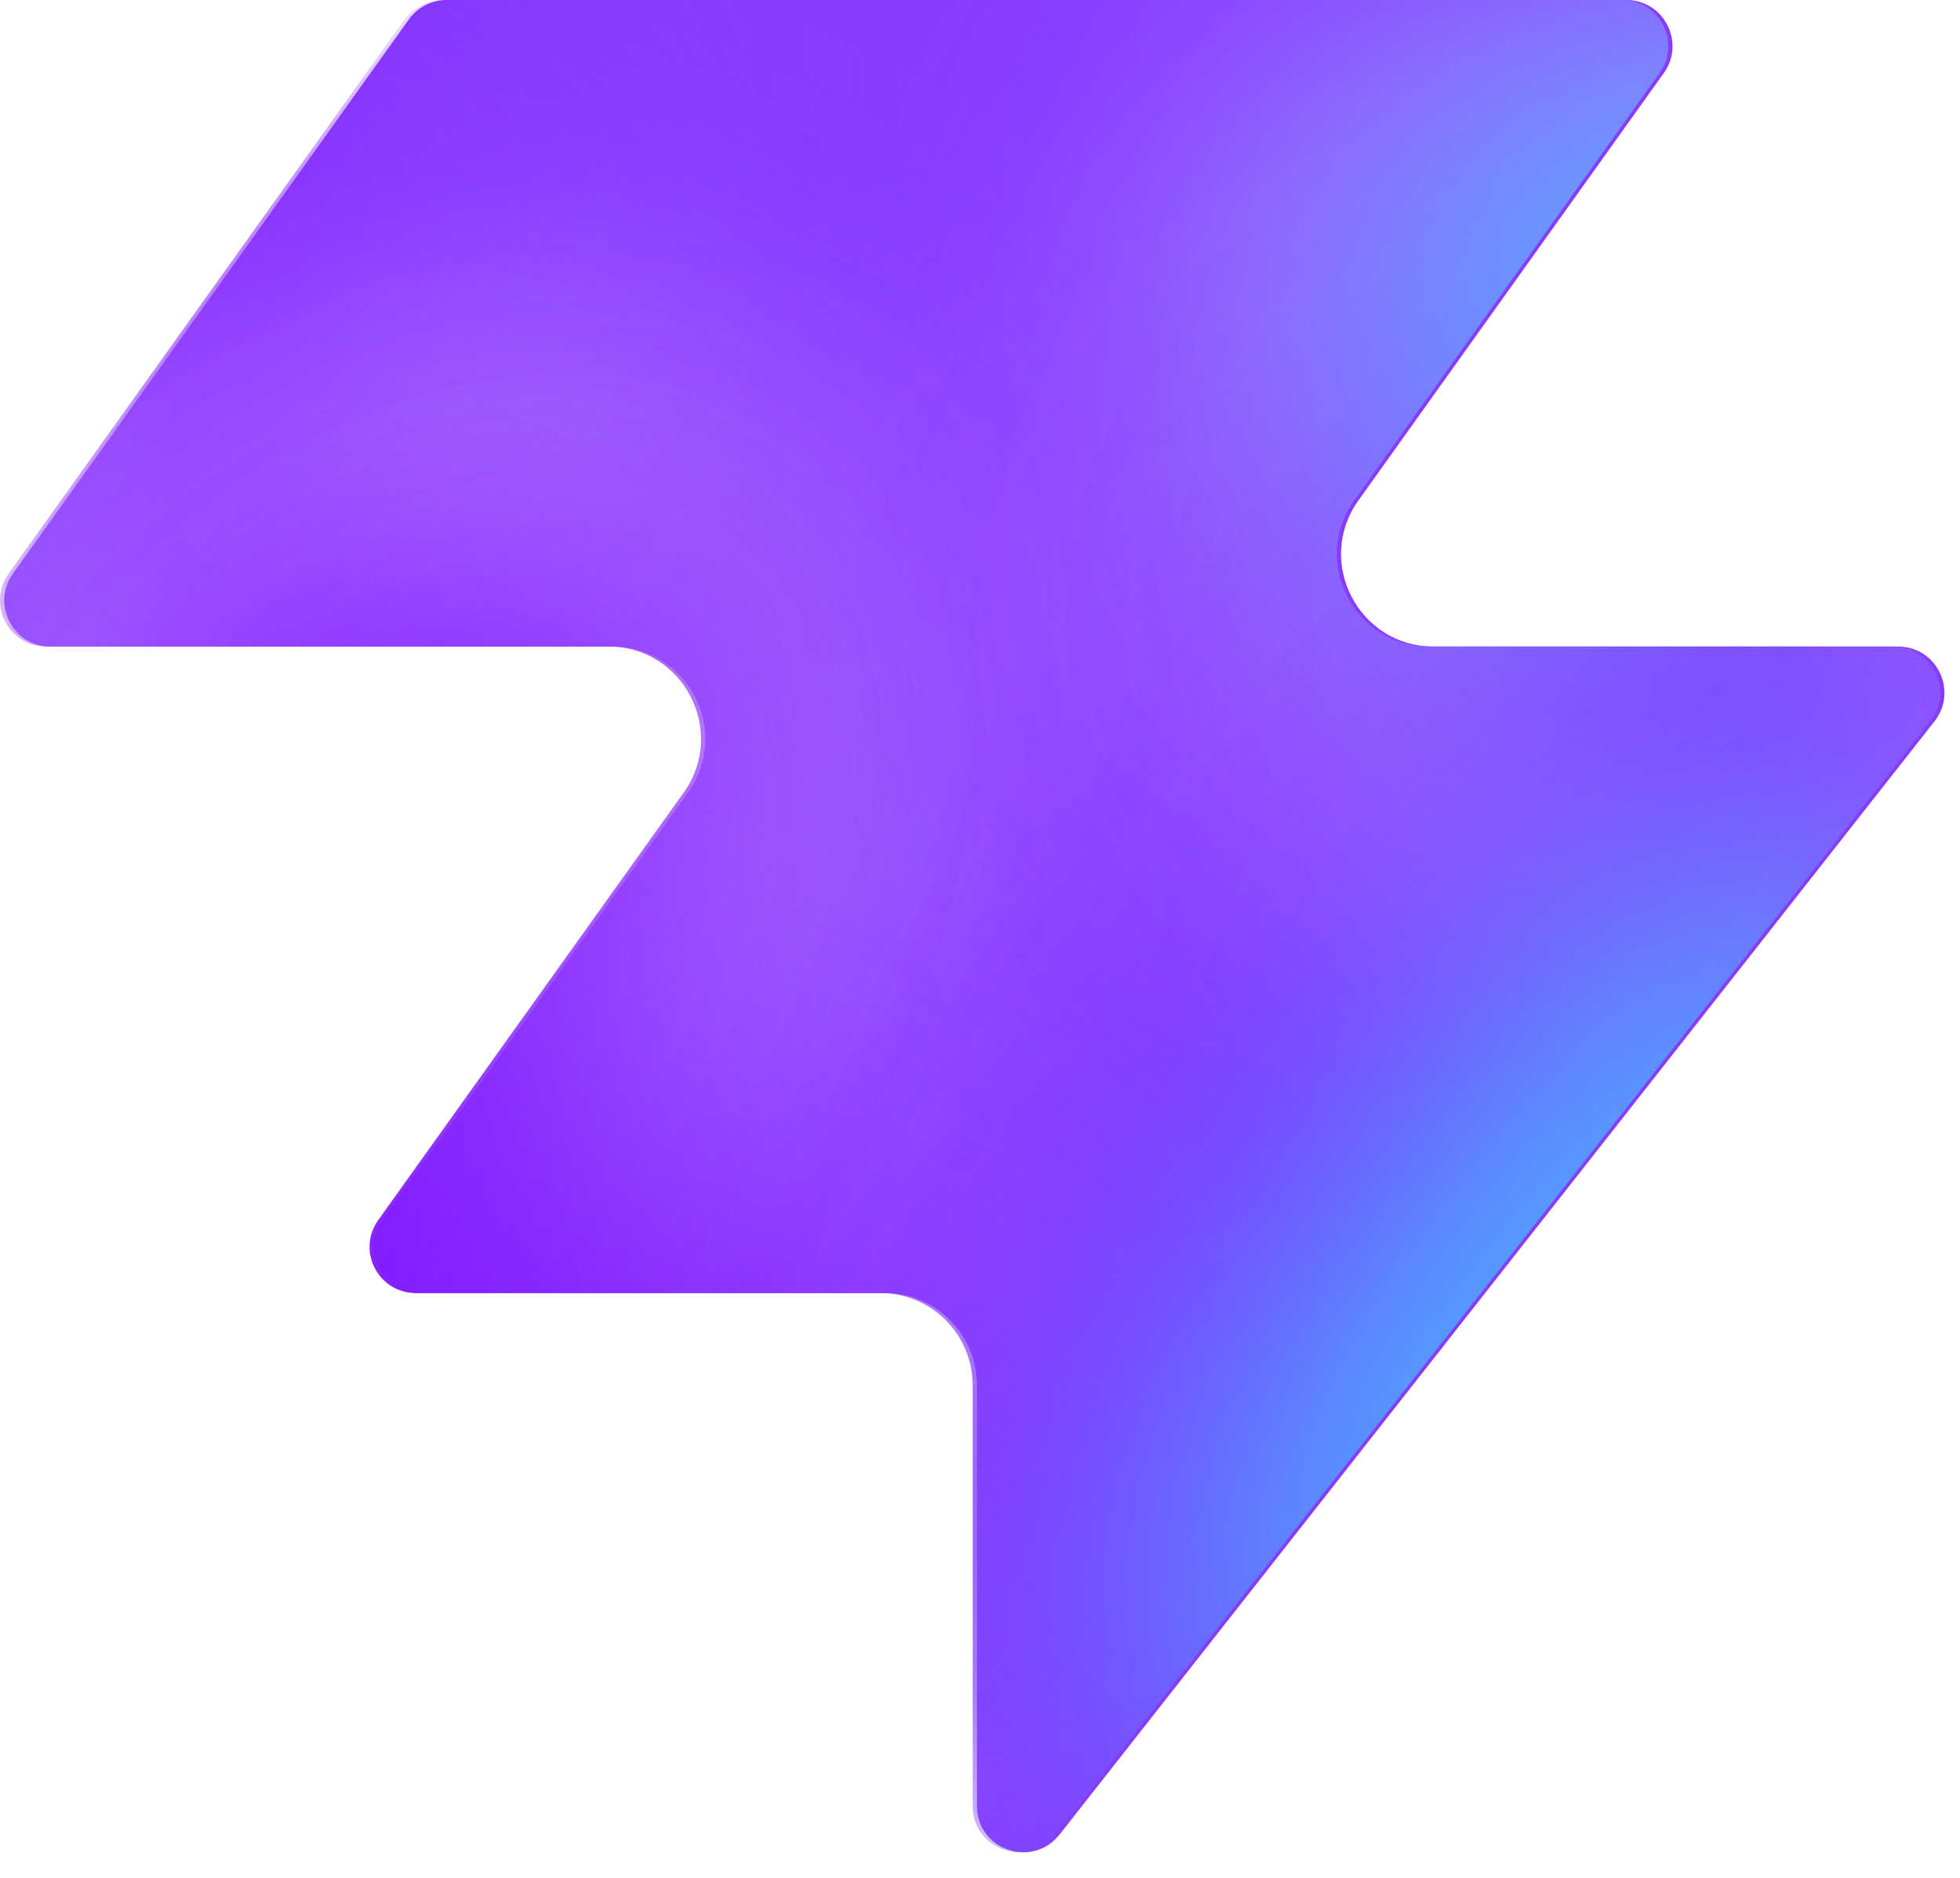
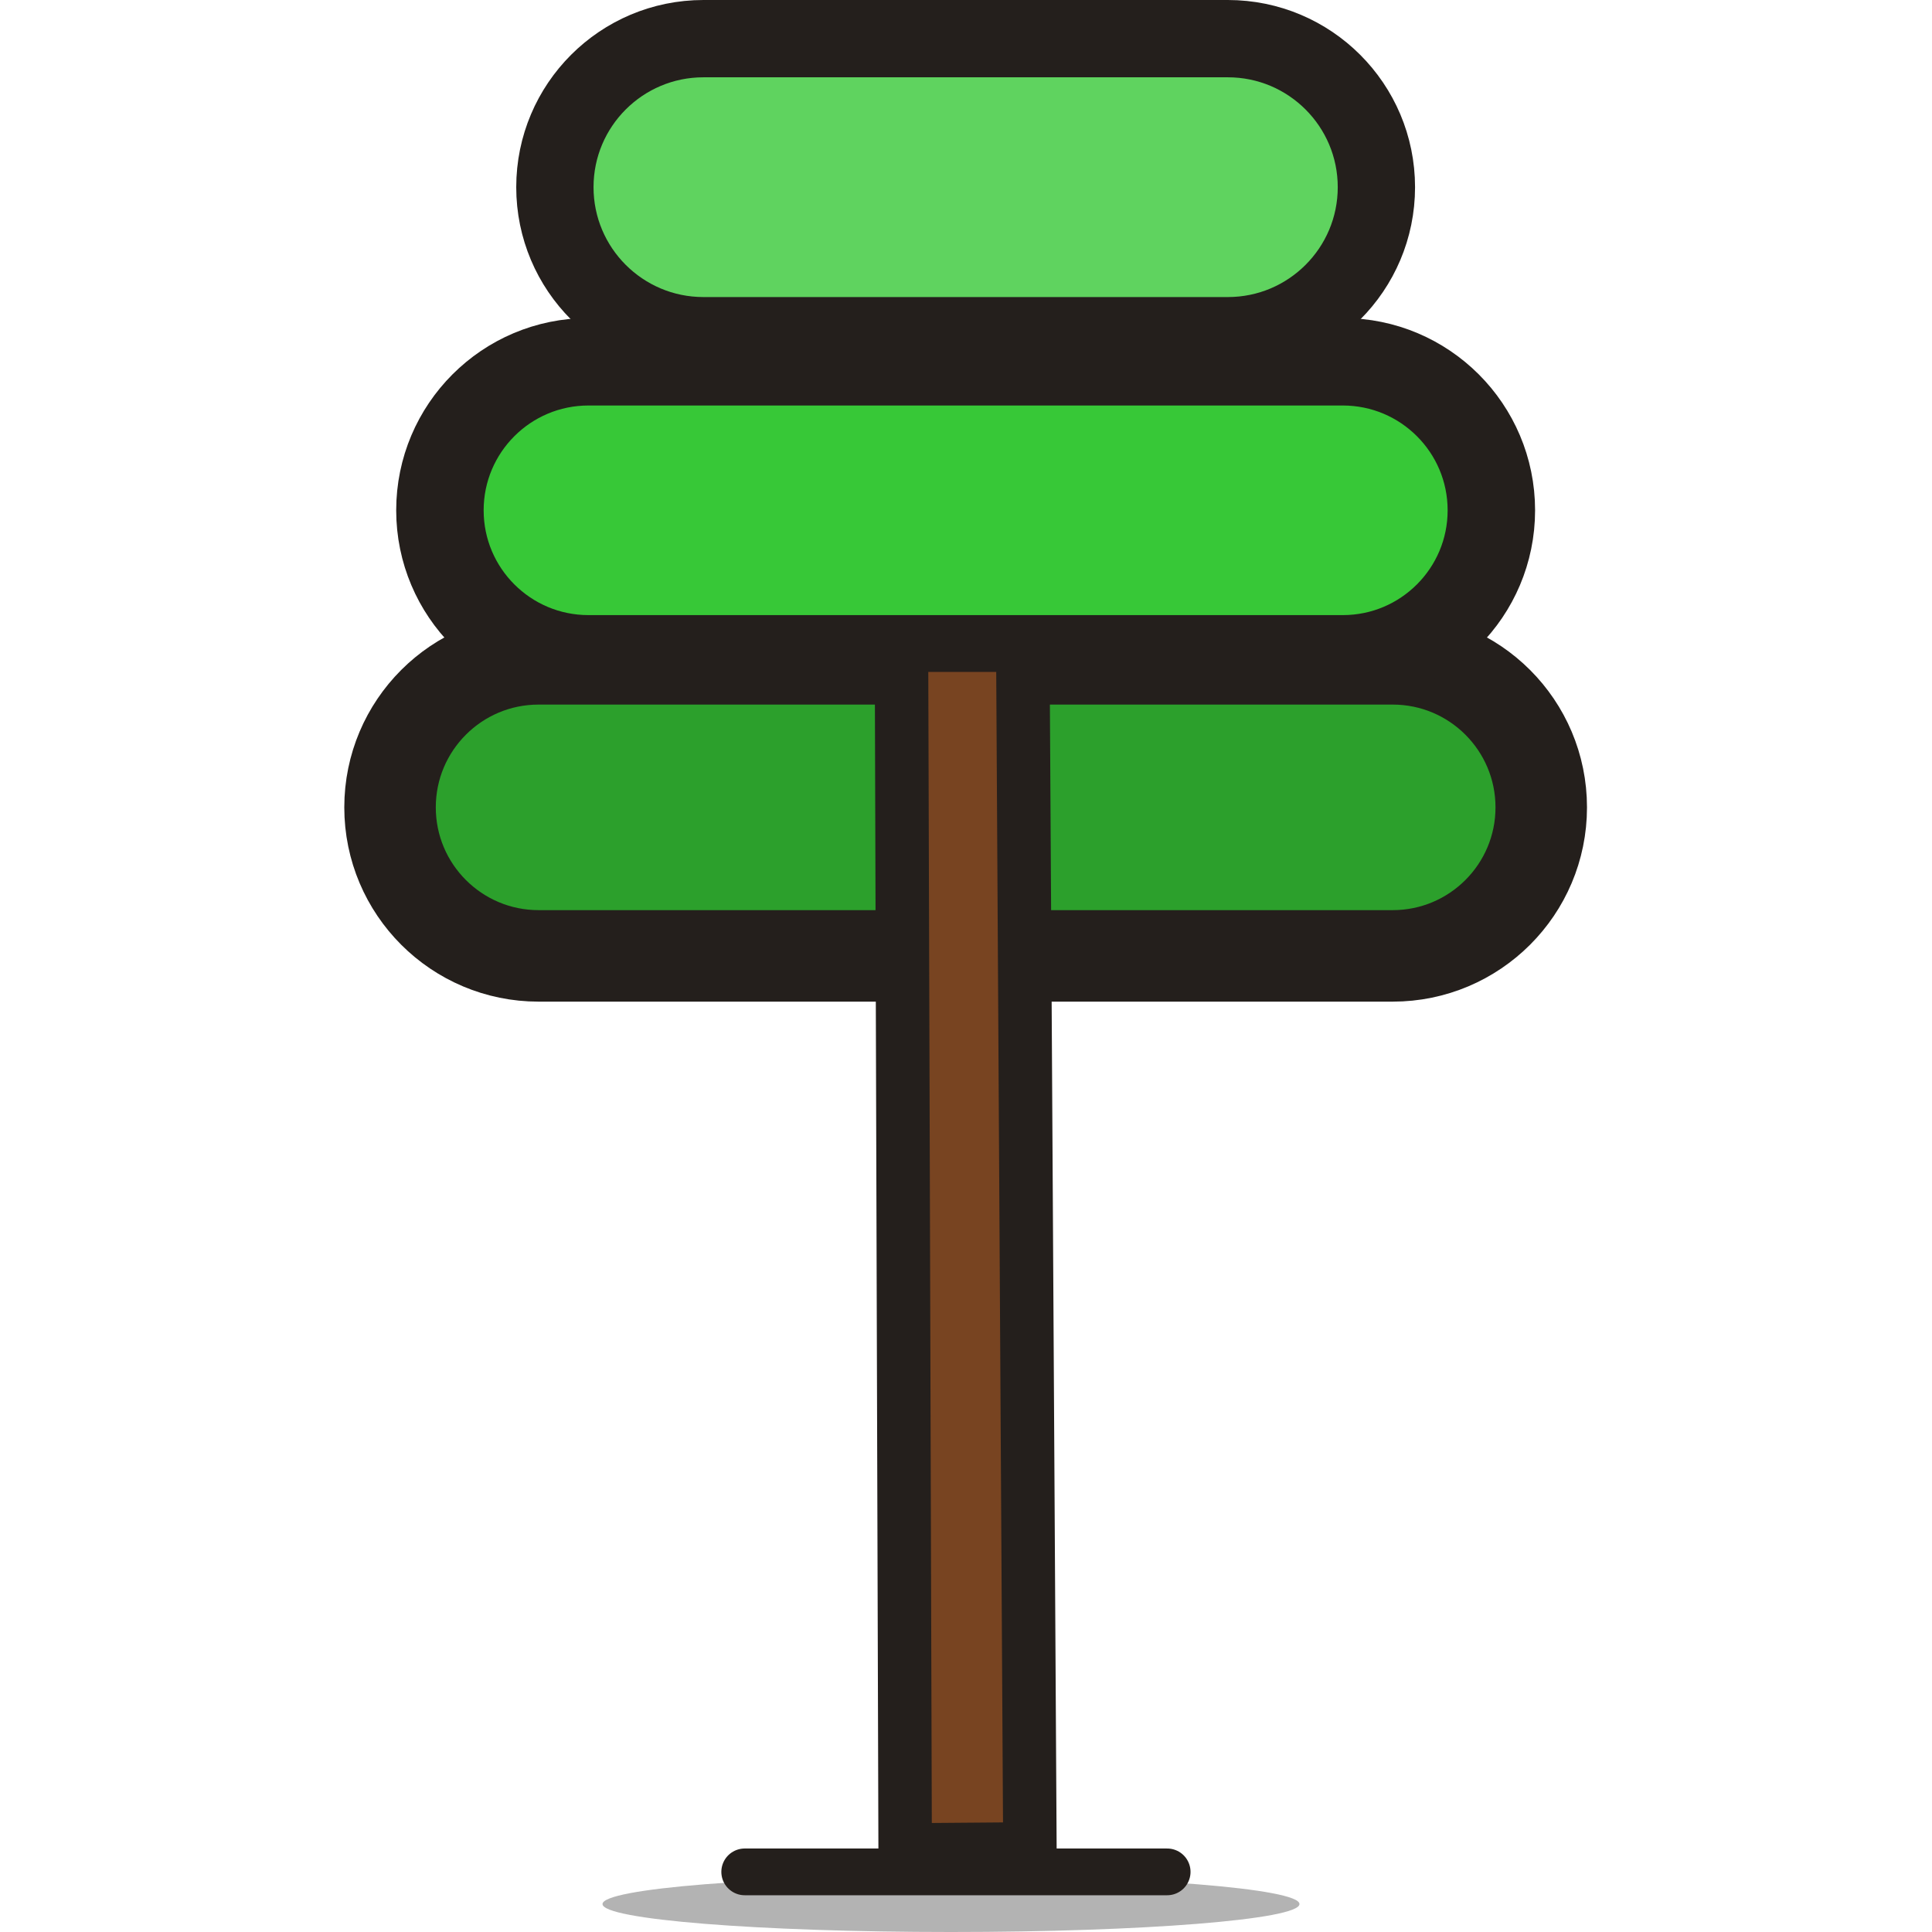
- <svg xmlns="http://www.w3.org/2000/svg" width="48" height="46" fill="none" viewBox="0 0 48 46">
-   <path fill="#863bff" d="M25.946 44.938c-.664.845-2.021.375-2.021-.698V33.937a2.26 2.26 0 0 0-2.262-2.262H10.287c-.92 0-1.456-1.04-.92-1.788l7.48-10.471c1.07-1.497 0-3.578-1.842-3.578H1.237c-.92 0-1.456-1.04-.92-1.788L10.013.474c.214-.297.556-.474.92-.474h28.894c.92 0 1.456 1.04.92 1.788l-7.48 10.471c-1.07 1.498 0 3.579 1.842 3.579h11.377c.943 0 1.473 1.088.89 1.83L25.947 44.94z" style="fill:#863bff;fill:color(display-p3 .525 .23 1);fill-opacity:1" />
-   <mask id="a" width="48" height="46" x="0" y="0" maskUnits="userSpaceOnUse" style="mask-type:alpha">
-     <path fill="#000" d="M25.842 44.938c-.664.844-2.021.375-2.021-.698V33.937a2.26 2.26 0 0 0-2.262-2.262H10.183c-.92 0-1.456-1.04-.92-1.788l7.48-10.471c1.07-1.498 0-3.579-1.842-3.579H1.133c-.92 0-1.456-1.04-.92-1.787L9.91.473c.214-.297.556-.474.92-.474h28.894c.92 0 1.456 1.04.92 1.788l-7.48 10.471c-1.07 1.498 0 3.578 1.842 3.578h11.377c.943 0 1.473 1.088.89 1.832L25.843 44.94z" style="fill:#000;fill-opacity:1" />
-   </mask>
-   <g mask="url(#a)">
-     <g filter="url(#b)">
-       <ellipse cx="5.508" cy="14.704" fill="#ede6ff" rx="5.508" ry="14.704" style="fill:#ede6ff;fill:color(display-p3 .927 .903 1);fill-opacity:1" transform="matrix(.00324 1 1 -.00324 -4.47 31.516)" />
-     </g>
-     <g filter="url(#c)">
-       <ellipse cx="10.399" cy="29.851" fill="#ede6ff" rx="10.399" ry="29.851" style="fill:#ede6ff;fill:color(display-p3 .927 .903 1);fill-opacity:1" transform="matrix(.00324 1 1 -.00324 -39.328 7.883)" />
-     </g>
-     <g filter="url(#d)">
-       <ellipse cx="5.508" cy="30.487" fill="#7e14ff" rx="5.508" ry="30.487" style="fill:#7e14ff;fill:color(display-p3 .492 .077 1);fill-opacity:1" transform="rotate(89.814 -25.913 -14.639)scale(1 -1)" />
-     </g>
-     <g filter="url(#e)">
-       <ellipse cx="5.508" cy="30.599" fill="#7e14ff" rx="5.508" ry="30.599" style="fill:#7e14ff;fill:color(display-p3 .492 .077 1);fill-opacity:1" transform="rotate(89.814 -32.644 -3.334)scale(1 -1)" />
-     </g>
-     <g filter="url(#f)">
-       <ellipse cx="5.508" cy="30.599" fill="#7e14ff" rx="5.508" ry="30.599" style="fill:#7e14ff;fill:color(display-p3 .492 .077 1);fill-opacity:1" transform="matrix(.00324 1 1 -.00324 -34.34 30.47)" />
-     </g>
-     <g filter="url(#g)">
-       <ellipse cx="14.072" cy="22.078" fill="#ede6ff" rx="14.072" ry="22.078" style="fill:#ede6ff;fill:color(display-p3 .927 .903 1);fill-opacity:1" transform="rotate(93.35 24.506 48.493)scale(-1 1)" />
-     </g>
-     <g filter="url(#h)">
-       <ellipse cx="3.47" cy="21.501" fill="#7e14ff" rx="3.47" ry="21.501" style="fill:#7e14ff;fill:color(display-p3 .492 .077 1);fill-opacity:1" transform="rotate(89.009 28.708 47.59)scale(-1 1)" />
-     </g>
-     <g filter="url(#i)">
-       <ellipse cx="3.47" cy="21.501" fill="#7e14ff" rx="3.47" ry="21.501" style="fill:#7e14ff;fill:color(display-p3 .492 .077 1);fill-opacity:1" transform="rotate(89.009 28.708 47.59)scale(-1 1)" />
-     </g>
-     <g filter="url(#j)">
-       <ellipse cx=".387" cy="8.972" fill="#7e14ff" rx="4.407" ry="29.108" style="fill:#7e14ff;fill:color(display-p3 .492 .077 1);fill-opacity:1" transform="rotate(39.51 .387 8.972)" />
-     </g>
-     <g filter="url(#k)">
-       <ellipse cx="47.523" cy="-6.092" fill="#7e14ff" rx="4.407" ry="29.108" style="fill:#7e14ff;fill:color(display-p3 .492 .077 1);fill-opacity:1" transform="rotate(37.892 47.523 -6.092)" />
-     </g>
-     <g filter="url(#l)">
-       <ellipse cx="41.412" cy="6.333" fill="#47bfff" rx="5.971" ry="9.665" style="fill:#47bfff;fill:color(display-p3 .28 .748 1);fill-opacity:1" transform="rotate(37.892 41.412 6.333)" />
-     </g>
-     <g filter="url(#m)">
-       <ellipse cx="-1.879" cy="38.332" fill="#7e14ff" rx="4.407" ry="29.108" style="fill:#7e14ff;fill:color(display-p3 .492 .077 1);fill-opacity:1" transform="rotate(37.892 -1.88 38.332)" />
-     </g>
-     <g filter="url(#n)">
-       <ellipse cx="-1.879" cy="38.332" fill="#7e14ff" rx="4.407" ry="29.108" style="fill:#7e14ff;fill:color(display-p3 .492 .077 1);fill-opacity:1" transform="rotate(37.892 -1.88 38.332)" />
-     </g>
-     <g filter="url(#o)">
-       <ellipse cx="35.651" cy="29.907" fill="#7e14ff" rx="4.407" ry="29.108" style="fill:#7e14ff;fill:color(display-p3 .492 .077 1);fill-opacity:1" transform="rotate(37.892 35.651 29.907)" />
-     </g>
-     <g filter="url(#p)">
-       <ellipse cx="38.418" cy="32.4" fill="#47bfff" rx="5.971" ry="15.297" style="fill:#47bfff;fill:color(display-p3 .28 .748 1);fill-opacity:1" transform="rotate(37.892 38.418 32.4)" />
-     </g>
+ <svg xmlns="http://www.w3.org/2000/svg" width="800px" height="800px" viewBox="-3.83 0 21.495 21.495" id="svg8" version="1.1">
+   <defs id="defs2">
+     <clipPath clipPathUnits="userSpaceOnUse" id="clipPath23">
+       <rect height="170.007" id="rect25" style="opacity:1;fill:none;fill-opacity:1;stroke:#000000;stroke-width:1.5;stroke-linecap:round;stroke-linejoin:round;stroke-miterlimit:4;stroke-dasharray:none;stroke-dashoffset:0;stroke-opacity:0.976" transform="rotate(90)" width="263.846" x="6.785" y="110.362" />
+     </clipPath>
+   </defs>
+   <g id="layer1" transform="translate(19.83752,-525.277)">
+     <rect height="58.184" id="rect8011" ry="1.143" style="opacity:1;fill:none;fill-opacity:1;stroke:none;stroke-width:1.107;stroke-linecap:round;stroke-linejoin:round;stroke-miterlimit:4;stroke-dasharray:none;stroke-dashoffset:0;stroke-opacity:1" width="150.118" x="-377.22" y="-198.905" />
  </g>
-   <defs>
-     <filter id="b" width="60.045" height="41.654" x="-19.77" y="16.149" color-interpolation-filters="sRGB" filterUnits="userSpaceOnUse">
-       <feFlood flood-opacity="0" result="BackgroundImageFix" />
-       <feBlend in="SourceGraphic" in2="BackgroundImageFix" result="shape" />
-       <feGaussianBlur result="effect1_foregroundBlur_2002_17158" stdDeviation="7.659" />
-     </filter>
-     <filter id="c" width="90.34" height="51.437" x="-54.613" y="-7.533" color-interpolation-filters="sRGB" filterUnits="userSpaceOnUse">
-       <feFlood flood-opacity="0" result="BackgroundImageFix" />
-       <feBlend in="SourceGraphic" in2="BackgroundImageFix" result="shape" />
-       <feGaussianBlur result="effect1_foregroundBlur_2002_17158" stdDeviation="7.659" />
-     </filter>
-     <filter id="d" width="79.355" height="29.4" x="-49.64" y="2.03" color-interpolation-filters="sRGB" filterUnits="userSpaceOnUse">
-       <feFlood flood-opacity="0" result="BackgroundImageFix" />
-       <feBlend in="SourceGraphic" in2="BackgroundImageFix" result="shape" />
-       <feGaussianBlur result="effect1_foregroundBlur_2002_17158" stdDeviation="4.596" />
-     </filter>
-     <filter id="e" width="79.579" height="29.4" x="-45.045" y="20.029" color-interpolation-filters="sRGB" filterUnits="userSpaceOnUse">
-       <feFlood flood-opacity="0" result="BackgroundImageFix" />
-       <feBlend in="SourceGraphic" in2="BackgroundImageFix" result="shape" />
-       <feGaussianBlur result="effect1_foregroundBlur_2002_17158" stdDeviation="4.596" />
-     </filter>
-     <filter id="f" width="79.579" height="29.4" x="-43.513" y="21.178" color-interpolation-filters="sRGB" filterUnits="userSpaceOnUse">
-       <feFlood flood-opacity="0" result="BackgroundImageFix" />
-       <feBlend in="SourceGraphic" in2="BackgroundImageFix" result="shape" />
-       <feGaussianBlur result="effect1_foregroundBlur_2002_17158" stdDeviation="4.596" />
-     </filter>
-     <filter id="g" width="74.749" height="58.852" x="15.756" y="-17.901" color-interpolation-filters="sRGB" filterUnits="userSpaceOnUse">
-       <feFlood flood-opacity="0" result="BackgroundImageFix" />
-       <feBlend in="SourceGraphic" in2="BackgroundImageFix" result="shape" />
-       <feGaussianBlur result="effect1_foregroundBlur_2002_17158" stdDeviation="7.659" />
-     </filter>
-     <filter id="h" width="61.377" height="25.362" x="23.548" y="2.284" color-interpolation-filters="sRGB" filterUnits="userSpaceOnUse">
-       <feFlood flood-opacity="0" result="BackgroundImageFix" />
-       <feBlend in="SourceGraphic" in2="BackgroundImageFix" result="shape" />
-       <feGaussianBlur result="effect1_foregroundBlur_2002_17158" stdDeviation="4.596" />
-     </filter>
-     <filter id="i" width="61.377" height="25.362" x="23.548" y="2.284" color-interpolation-filters="sRGB" filterUnits="userSpaceOnUse">
-       <feFlood flood-opacity="0" result="BackgroundImageFix" />
-       <feBlend in="SourceGraphic" in2="BackgroundImageFix" result="shape" />
-       <feGaussianBlur result="effect1_foregroundBlur_2002_17158" stdDeviation="4.596" />
-     </filter>
-     <filter id="j" width="56.045" height="63.649" x="-27.636" y="-22.853" color-interpolation-filters="sRGB" filterUnits="userSpaceOnUse">
-       <feFlood flood-opacity="0" result="BackgroundImageFix" />
-       <feBlend in="SourceGraphic" in2="BackgroundImageFix" result="shape" />
-       <feGaussianBlur result="effect1_foregroundBlur_2002_17158" stdDeviation="4.596" />
-     </filter>
-     <filter id="k" width="54.814" height="64.646" x="20.116" y="-38.415" color-interpolation-filters="sRGB" filterUnits="userSpaceOnUse">
-       <feFlood flood-opacity="0" result="BackgroundImageFix" />
-       <feBlend in="SourceGraphic" in2="BackgroundImageFix" result="shape" />
-       <feGaussianBlur result="effect1_foregroundBlur_2002_17158" stdDeviation="4.596" />
-     </filter>
-     <filter id="l" width="33.541" height="35.313" x="24.641" y="-11.323" color-interpolation-filters="sRGB" filterUnits="userSpaceOnUse">
-       <feFlood flood-opacity="0" result="BackgroundImageFix" />
-       <feBlend in="SourceGraphic" in2="BackgroundImageFix" result="shape" />
-       <feGaussianBlur result="effect1_foregroundBlur_2002_17158" stdDeviation="4.596" />
-     </filter>
-     <filter id="m" width="54.814" height="64.646" x="-29.286" y="6.009" color-interpolation-filters="sRGB" filterUnits="userSpaceOnUse">
-       <feFlood flood-opacity="0" result="BackgroundImageFix" />
-       <feBlend in="SourceGraphic" in2="BackgroundImageFix" result="shape" />
-       <feGaussianBlur result="effect1_foregroundBlur_2002_17158" stdDeviation="4.596" />
-     </filter>
-     <filter id="n" width="54.814" height="64.646" x="-29.286" y="6.009" color-interpolation-filters="sRGB" filterUnits="userSpaceOnUse">
-       <feFlood flood-opacity="0" result="BackgroundImageFix" />
-       <feBlend in="SourceGraphic" in2="BackgroundImageFix" result="shape" />
-       <feGaussianBlur result="effect1_foregroundBlur_2002_17158" stdDeviation="4.596" />
-     </filter>
-     <filter id="o" width="54.814" height="64.646" x="8.244" y="-2.416" color-interpolation-filters="sRGB" filterUnits="userSpaceOnUse">
-       <feFlood flood-opacity="0" result="BackgroundImageFix" />
-       <feBlend in="SourceGraphic" in2="BackgroundImageFix" result="shape" />
-       <feGaussianBlur result="effect1_foregroundBlur_2002_17158" stdDeviation="4.596" />
-     </filter>
-     <filter id="p" width="39.409" height="43.623" x="18.713" y="10.588" color-interpolation-filters="sRGB" filterUnits="userSpaceOnUse">
-       <feFlood flood-opacity="0" result="BackgroundImageFix" />
-       <feBlend in="SourceGraphic" in2="BackgroundImageFix" result="shape" />
-       <feGaussianBlur result="effect1_foregroundBlur_2002_17158" stdDeviation="4.596" />
-     </filter>
-   </defs>
+   <g id="g8681" transform="translate(19.83752,-525.277)">
+     <rect height="58.184" id="rect8677" ry="1.143" style="opacity:1;fill:none;fill-opacity:1;stroke:none;stroke-width:1.107;stroke-linecap:round;stroke-linejoin:round;stroke-miterlimit:4;stroke-dasharray:none;stroke-dashoffset:0;stroke-opacity:1" width="150.118" x="-377.22" y="-198.905" />
+   </g>
+   <g id="g9233" transform="translate(19.83752,-525.277)">
+     <rect height="58.184" id="rect9229" ry="1.143" style="opacity:1;fill:none;fill-opacity:1;stroke:none;stroke-width:1.107;stroke-linecap:round;stroke-linejoin:round;stroke-miterlimit:4;stroke-dasharray:none;stroke-dashoffset:0;stroke-opacity:1" width="150.118" x="-377.22" y="-198.905" />
+     <rect height="368.832" id="rect9311" ry="1.143" style="opacity:1;fill:none;fill-opacity:1;stroke:none;stroke-width:1.107;stroke-linecap:round;stroke-linejoin:round;stroke-miterlimit:4;stroke-dasharray:none;stroke-dashoffset:0;stroke-opacity:1" width="313.24" x="-594.39" y="-161.634" />
+     <ellipse cx="-13.087" cy="546.461" id="ellipse8353" rx="3.877" ry="0.311" style="opacity:1;fill:#b3b3b3;fill-opacity:1;stroke:none;stroke-width:0.797;stroke-linecap:round;stroke-linejoin:round;stroke-miterlimit:4;stroke-dasharray:none;stroke-dashoffset:0;stroke-opacity:1" />
+     <path d="m -15.382,546.103 h 4.7" id="path977-8-5-8-4-7-9-1-4" style="opacity:1;fill:none;fill-opacity:1;stroke:#241f1c;stroke-width:0.52;stroke-linecap:round;stroke-linejoin:round;stroke-miterlimit:4;stroke-dasharray:none;stroke-dashoffset:0;stroke-opacity:1" />
+     <rect height="3.305" id="rect6258-8" ry="1.653" style="opacity:1;fill:#2ca02c;fill-opacity:1;stroke:#241f1c;stroke-width:1.018;stroke-linecap:round;stroke-linejoin:round;stroke-miterlimit:4;stroke-dasharray:none;stroke-dashoffset:0;stroke-opacity:1" width="12.808" x="-19.328" y="532.607" />
+     <rect height="3.305" id="rect6258-1-3" ry="1.653" style="opacity:1;fill:#37c837;fill-opacity:1;stroke:#241f1c;stroke-width:0.973;stroke-linecap:round;stroke-linejoin:round;stroke-miterlimit:4;stroke-dasharray:none;stroke-dashoffset:0;stroke-opacity:1" width="11.698" x="-18.773" y="529.302" />
+     <rect height="3.305" id="rect6258-1-2-9" ry="1.653" style="opacity:1;fill:#5fd35f;fill-opacity:1;stroke:#241f1c;stroke-width:0.86;stroke-linecap:round;stroke-linejoin:round;stroke-miterlimit:4;stroke-dasharray:none;stroke-dashoffset:0;stroke-opacity:1" width="9.14" x="-17.494" y="525.707" />
+     <path d="m -13.597,545.859 -0.041,-13.404 1.35,-1.4e-4 0.079,13.393 z" id="path979-8-6-6-8-0-8-4-4-0-5-6-7-0" style="opacity:1;fill:#784421;fill-opacity:1;stroke:#241f1c;stroke-width:0.595;stroke-linecap:round;stroke-linejoin:round;stroke-miterlimit:4;stroke-dasharray:none;stroke-dashoffset:0;stroke-opacity:1" />
+   </g>
</svg>
